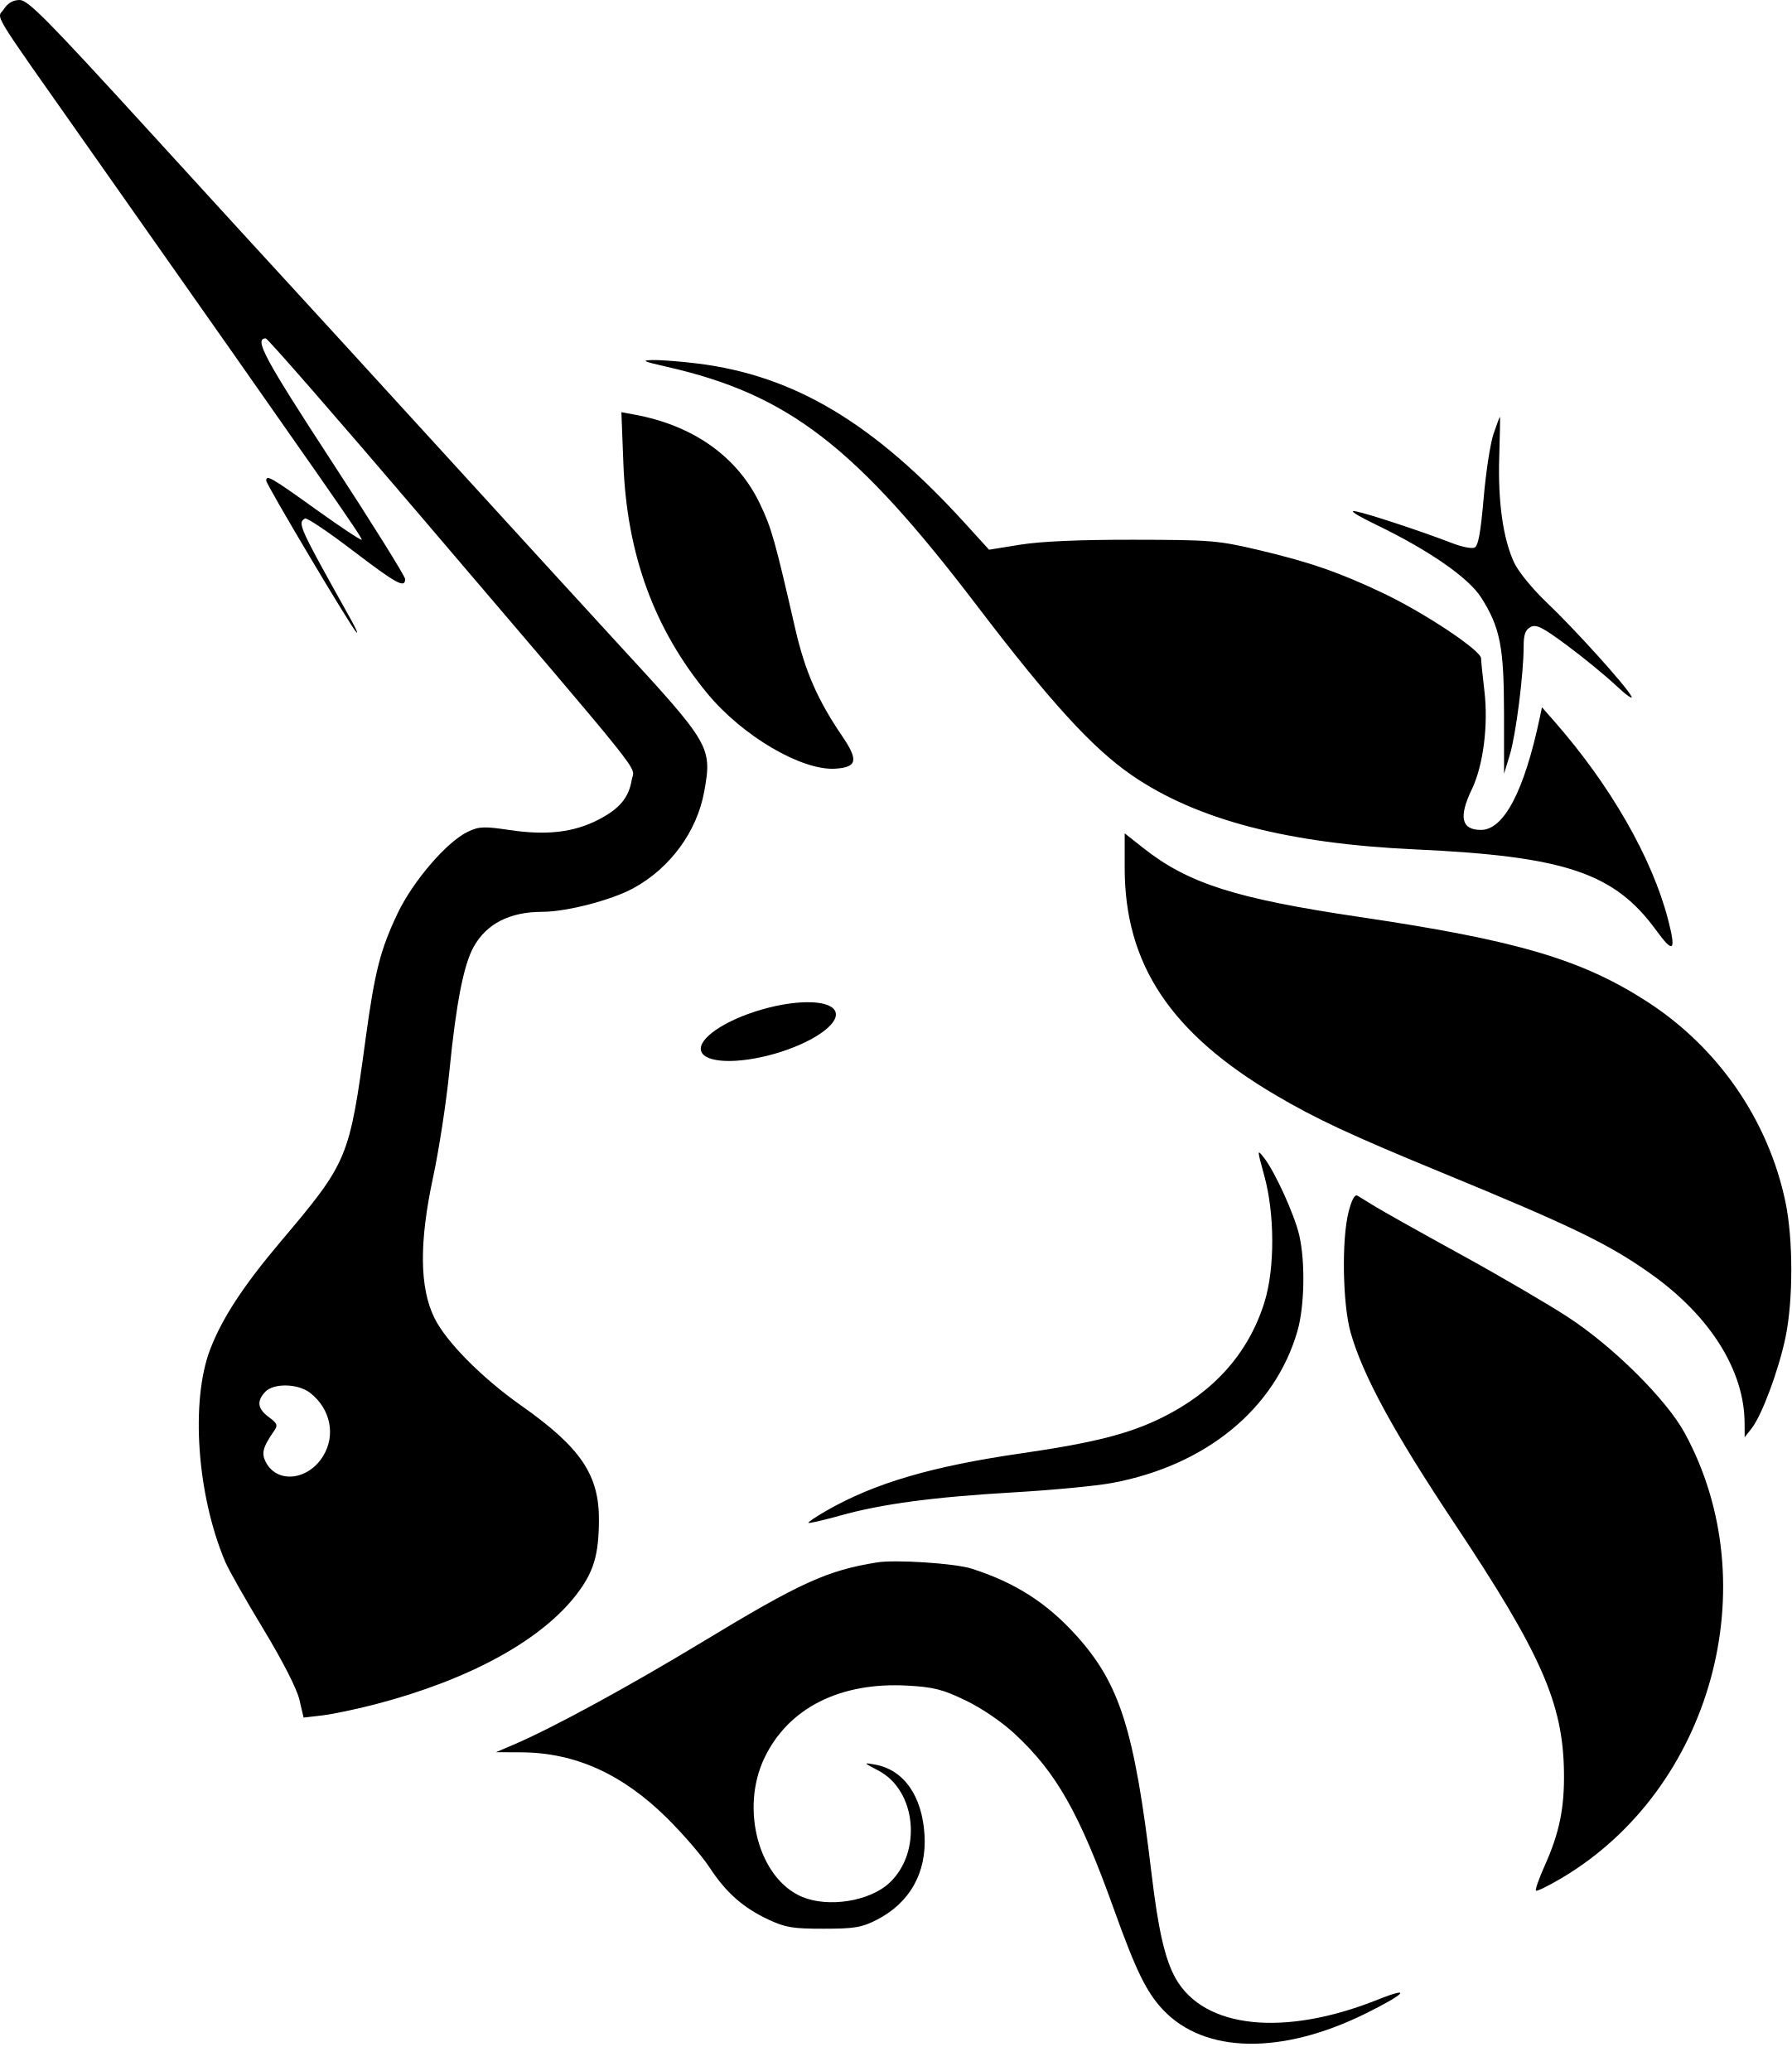
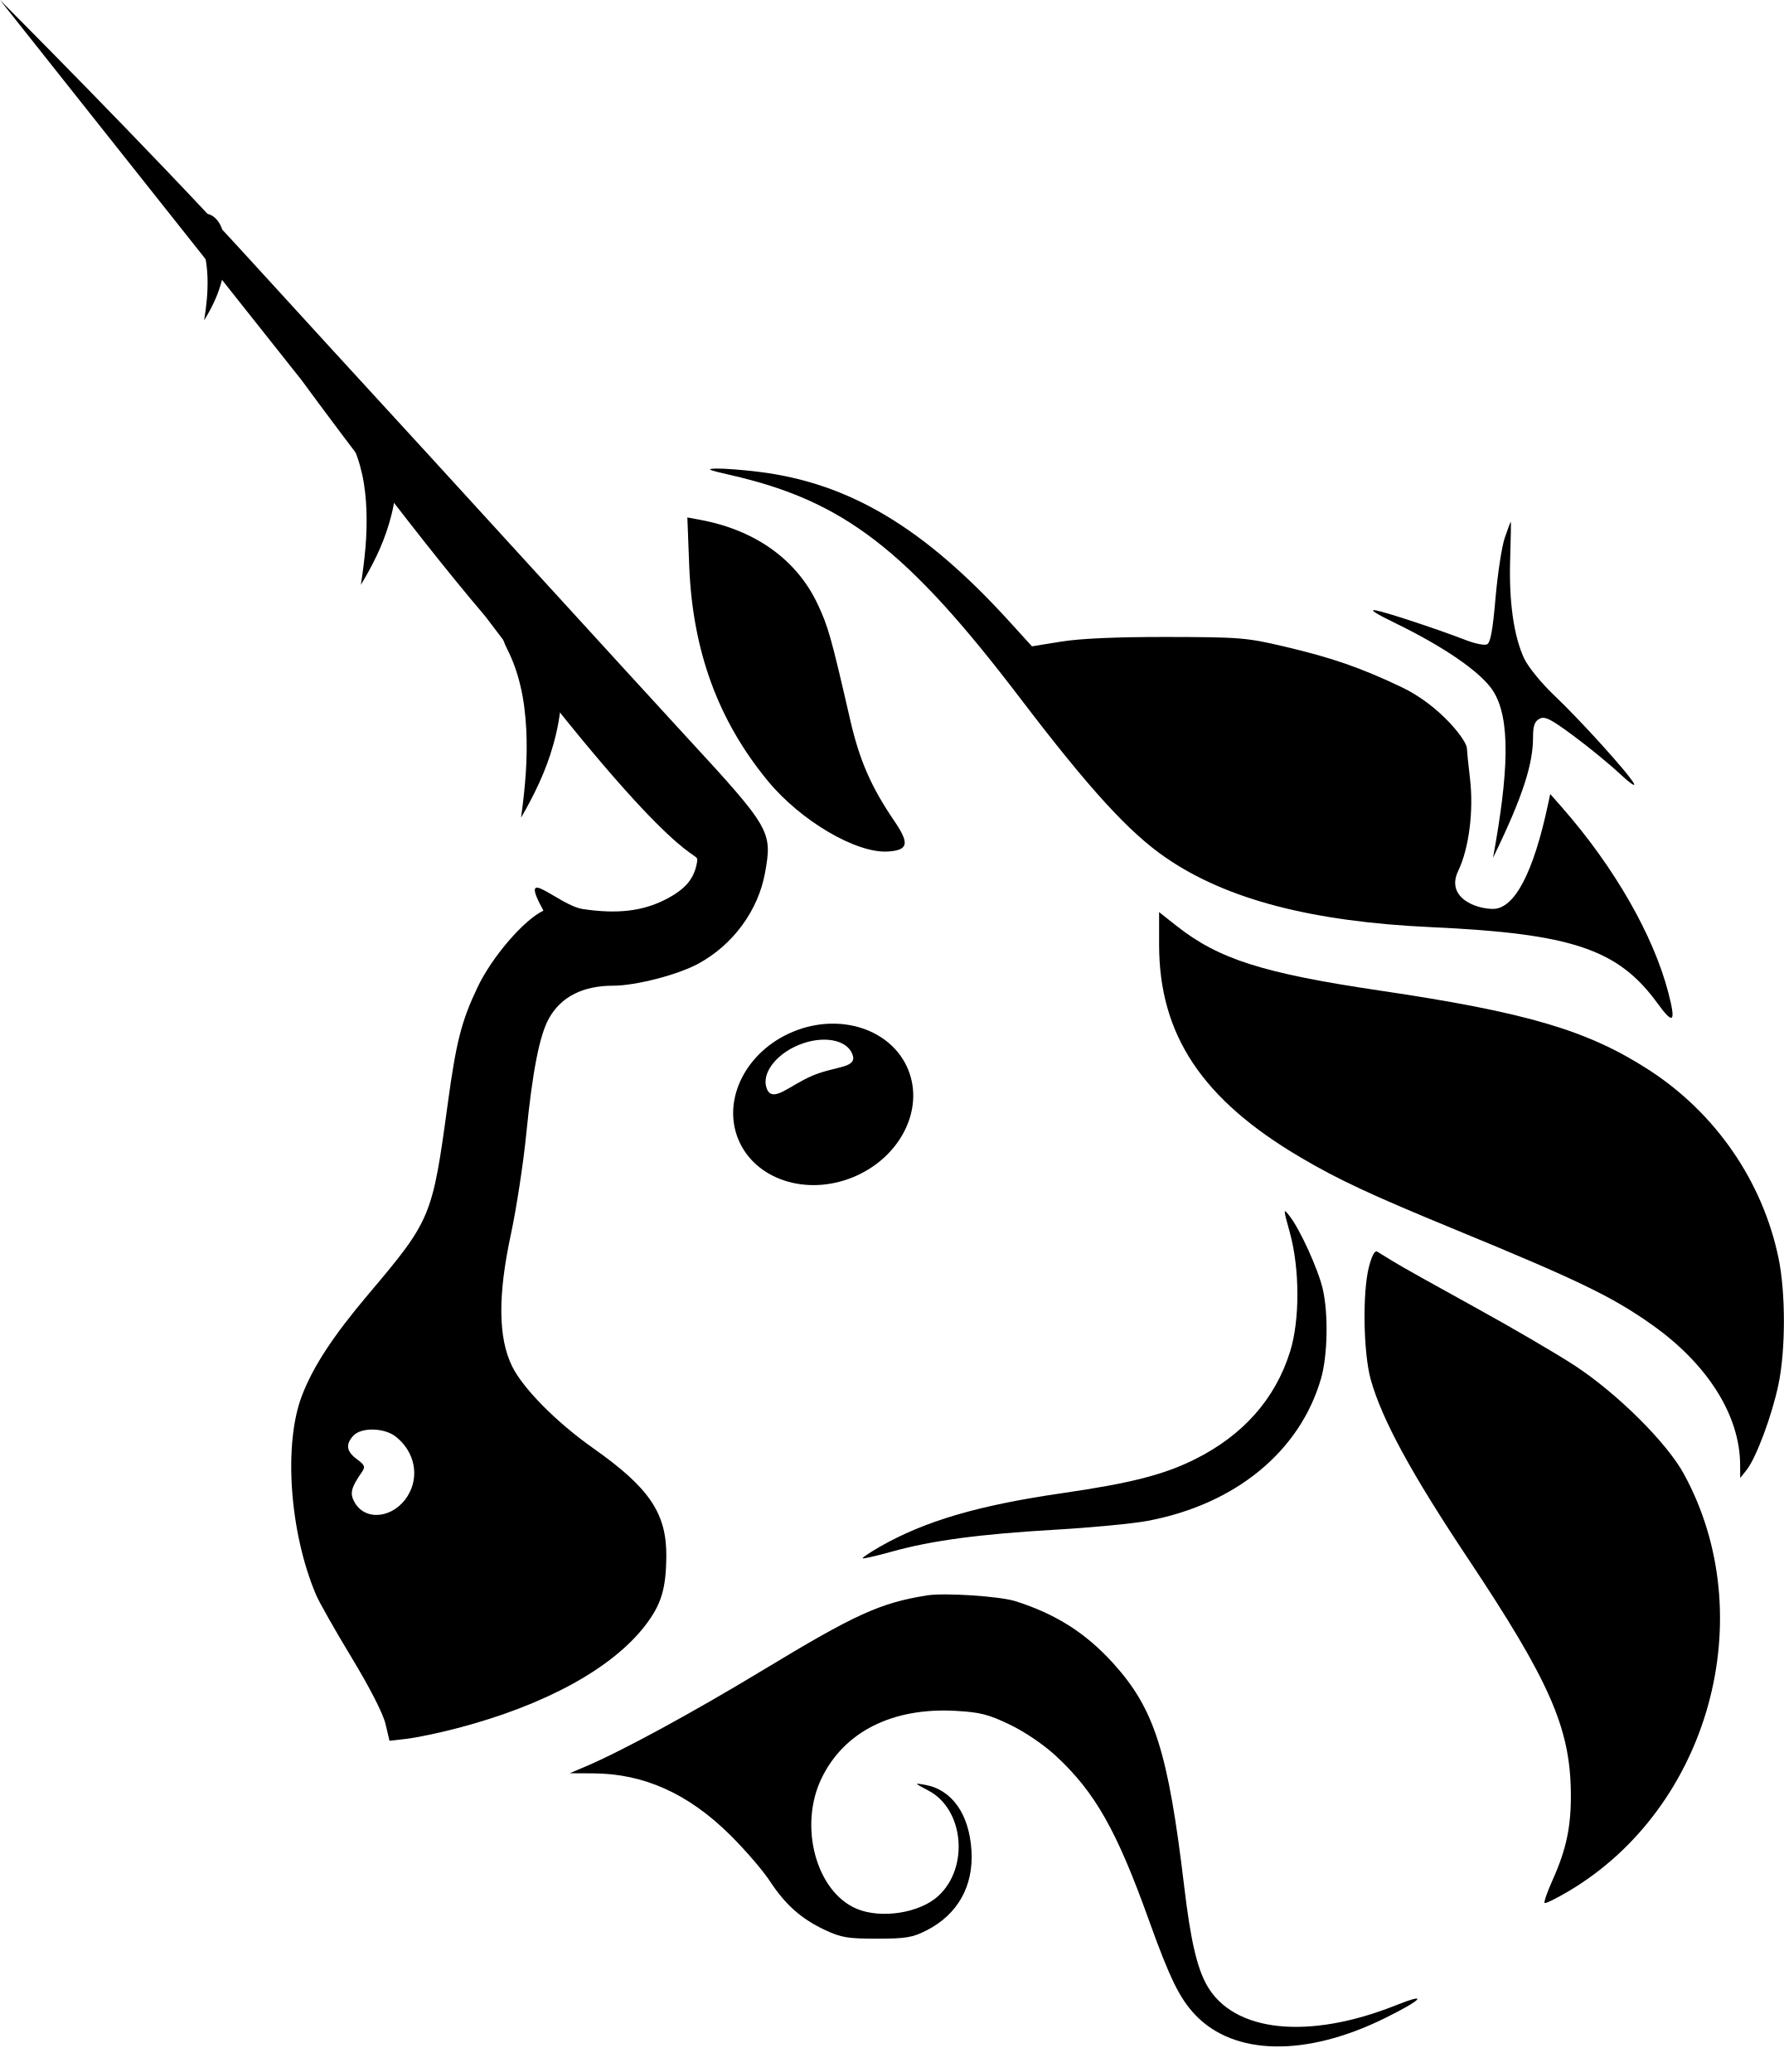
- <svg xmlns="http://www.w3.org/2000/svg" width="64" height="74" viewBox="0 0 64 74" fill="none">
-   <path fill-rule="evenodd" clip-rule="evenodd" d="M0.144 0.318C-0.108 0.704 -0.455 0.135 3.21 5.345C11.772 17.518 12.97 19.238 12.922 19.285C12.894 19.314 12.157 18.825 11.286 18.2C9.699 17.061 9.511 16.951 9.511 17.174C9.511 17.311 12.536 22.399 12.732 22.591C12.803 22.661 12.717 22.46 12.542 22.145C10.666 18.787 10.624 18.695 10.896 18.527C10.959 18.488 11.723 19 12.594 19.665C14.178 20.872 14.474 21.033 14.474 20.689C14.474 20.589 13.294 18.698 11.852 16.488C9.445 12.799 9.066 12.091 9.495 12.091C9.561 12.091 12.04 14.934 15.003 18.409C23.359 28.206 22.658 27.331 22.572 27.859C22.468 28.504 22.132 28.904 21.366 29.296C20.494 29.742 19.526 29.855 18.219 29.66C17.288 29.522 17.119 29.528 16.715 29.72C15.966 30.075 14.755 31.483 14.206 32.636C13.59 33.93 13.39 34.714 13.065 37.1C12.48 41.403 12.433 41.516 10.036 44.354C8.698 45.937 7.943 47.09 7.514 48.202C6.799 50.055 7.036 53.422 8.049 55.809C8.167 56.089 8.777 57.166 9.405 58.202C10.1 59.351 10.603 60.337 10.696 60.729L10.847 61.372L11.524 61.293C11.896 61.249 12.755 61.068 13.433 60.891C16.788 60.012 19.357 58.603 20.614 56.951C21.209 56.168 21.389 55.572 21.399 54.344C21.413 52.7 20.755 51.726 18.61 50.215C17.213 49.23 15.936 47.94 15.521 47.092C14.988 46.006 14.973 44.393 15.474 42.063C15.685 41.083 15.948 39.365 16.059 38.245C16.297 35.847 16.566 34.477 16.922 33.834C17.381 33.007 18.213 32.581 19.373 32.581C20.235 32.581 21.84 32.166 22.622 31.741C23.945 31.021 24.903 29.713 25.162 28.275C25.447 26.694 25.383 26.584 22.112 23.036C21.434 22.301 18.685 19.294 16.002 16.354C13.319 13.414 10.804 10.664 10.413 10.241C10.021 9.819 7.756 7.342 5.378 4.737C1.693 0.7 1.002 0 0.703 0C0.47 0 0.283 0.106 0.144 0.318ZM23.829 13.107C28.162 14.093 30.562 15.942 34.9 21.636C37.532 25.091 39.038 26.74 40.447 27.707C42.757 29.292 46.002 30.141 50.556 30.35C55.926 30.597 57.681 31.187 59.18 33.251C59.79 34.09 59.892 33.993 59.596 32.854C59.028 30.658 57.531 28.05 55.535 25.777L55.092 25.273L55.012 25.65C54.456 28.271 53.73 29.654 52.912 29.654C52.211 29.654 52.108 29.197 52.586 28.203C52.995 27.35 53.179 25.911 53.035 24.691C52.972 24.166 52.919 23.64 52.916 23.522C52.908 23.238 50.902 21.902 49.424 21.198C47.869 20.457 46.77 20.076 44.951 19.649C43.518 19.312 43.256 19.29 40.501 19.286C38.565 19.283 37.195 19.343 36.455 19.462L35.337 19.642L34.483 18.703C31.218 15.113 28.377 13.416 24.914 12.988C24.321 12.915 23.605 12.859 23.323 12.865C22.891 12.874 22.97 12.912 23.829 13.107ZM22.272 16.56C22.396 19.805 23.37 22.473 25.273 24.78C26.525 26.298 28.645 27.543 29.845 27.466C30.626 27.415 30.678 27.166 30.088 26.3C29.207 25.005 28.761 23.983 28.408 22.446C27.686 19.295 27.567 18.876 27.155 18.009C26.358 16.333 24.788 15.209 22.697 14.82L22.201 14.728L22.272 16.56ZM53.363 15.495C53.248 15.828 53.089 16.865 53.008 17.8C52.898 19.064 52.813 19.518 52.676 19.57C52.575 19.609 52.228 19.54 51.905 19.415C50.794 18.987 48.9 18.361 48.456 18.274C48.164 18.217 48.418 18.385 49.19 18.76C51.072 19.674 52.47 20.645 52.917 21.348C53.598 22.419 53.734 23.112 53.736 25.5L53.737 27.646L53.945 26.964C54.16 26.256 54.437 24.082 54.437 23.099C54.437 22.674 54.497 22.504 54.682 22.405C54.885 22.296 55.106 22.407 55.986 23.06C56.569 23.492 57.356 24.136 57.733 24.491C58.111 24.846 58.359 25.019 58.283 24.875C58.084 24.495 56.253 22.469 55.24 21.507C54.754 21.045 54.248 20.425 54.099 20.107C53.702 19.256 53.514 17.928 53.565 16.323C53.59 15.535 53.601 14.89 53.59 14.891C53.579 14.891 53.477 15.163 53.363 15.495ZM40.183 31.011C40.183 34.455 41.824 36.922 45.588 39.137C47.022 39.981 48.26 40.559 51.447 41.871C56.19 43.824 57.465 44.441 58.981 45.517C61.093 47.014 62.321 48.965 62.331 50.84L62.334 51.354L62.584 51.036C62.947 50.575 63.545 48.968 63.792 47.791C64.069 46.467 64.069 44.279 63.792 42.954C63.181 40.03 61.393 37.436 58.856 35.795C56.516 34.281 54.194 33.596 48.583 32.766C44.142 32.108 42.452 31.569 40.844 30.298L40.183 29.776V31.011ZM45.168 42C45.547 43.373 45.551 45.325 45.179 46.523C44.615 48.339 43.379 49.734 41.519 50.652C40.342 51.234 39.079 51.555 36.492 51.93C33.291 52.394 31.251 52.993 29.535 53.975C29.153 54.194 28.86 54.391 28.883 54.415C28.907 54.438 29.411 54.322 30.004 54.157C31.511 53.736 33.345 53.491 36.237 53.323C37.602 53.244 39.178 53.093 39.737 52.988C43.089 52.362 45.553 50.341 46.355 47.56C46.609 46.682 46.639 45.092 46.421 44.143C46.249 43.399 45.552 41.866 45.156 41.363C44.91 41.052 44.911 41.065 45.168 42ZM48.182 43.304C47.931 44.282 47.968 46.587 48.252 47.6C48.677 49.118 49.786 51.162 51.948 54.409C55.059 59.08 55.844 60.859 55.878 63.318C55.897 64.613 55.714 65.495 55.183 66.679C54.982 67.127 54.844 67.521 54.877 67.555C54.911 67.588 55.327 67.384 55.803 67.102C61.152 63.923 63.16 56.637 60.186 51.195C59.532 49.999 57.643 48.123 56.028 47.067C55.328 46.609 53.595 45.596 52.176 44.817C50.757 44.037 49.382 43.267 49.121 43.104C48.86 42.942 48.581 42.77 48.5 42.723C48.404 42.666 48.294 42.867 48.182 43.304ZM11.087 49.774C11.809 50.342 12.001 51.28 11.547 52.024C11.023 52.884 9.935 53.02 9.517 52.279C9.326 51.94 9.378 51.725 9.796 51.124C9.934 50.926 9.907 50.858 9.606 50.636C9.206 50.341 9.164 50.075 9.467 49.741C9.765 49.412 10.649 49.43 11.087 49.774ZM31.338 55.827C29.549 56.115 28.595 56.549 25.09 58.672C22.439 60.276 19.747 61.742 18.356 62.337L17.72 62.609L18.616 62.613C20.548 62.622 22.242 63.387 23.839 64.97C24.405 65.531 25.082 66.317 25.343 66.716C25.937 67.623 26.543 68.161 27.45 68.587C28.064 68.874 28.322 68.917 29.428 68.916C30.529 68.915 30.785 68.873 31.319 68.601C32.504 67.998 33.114 66.915 33.031 65.56C32.946 64.167 32.29 63.235 31.263 63.051C30.835 62.974 30.837 62.978 31.396 63.273C32.746 63.986 32.95 66.2 31.766 67.289C31.059 67.939 29.596 68.169 28.661 67.779C27.113 67.132 26.437 64.635 27.314 62.809C28.169 61.026 30.022 60.093 32.434 60.23C33.361 60.283 33.682 60.365 34.498 60.758C35.069 61.032 35.784 61.518 36.243 61.943C37.741 63.33 38.563 64.78 39.791 68.201C40.59 70.43 40.964 71.192 41.564 71.824C43.043 73.379 45.78 73.429 48.774 71.955C50.221 71.242 50.48 70.949 49.217 71.453C45.878 72.787 43.021 72.486 42.006 70.696C41.626 70.025 41.383 68.97 41.142 66.945C40.528 61.792 40.01 60.158 38.438 58.421C37.39 57.264 36.251 56.539 34.71 56.049C34.114 55.86 32 55.721 31.338 55.827Z" fill="black" />
-   <path d="M29.854 36.17C29.98 36.607 29.006 37.27 27.679 37.652C26.352 38.033 25.174 37.988 25.049 37.551C24.923 37.114 25.897 36.451 27.224 36.07C28.551 35.688 29.729 35.733 29.854 36.17Z" fill="black" />
+ <svg xmlns="http://www.w3.org/2000/svg" width="68" height="79" viewBox="0 0 68 79" fill="none">
+   <path fill-rule="evenodd" clip-rule="evenodd" d="M0 0L11.5 14.5C11.5 14.5 15.536 20.025 18.5 23.5C26.193 33.701 26.658 32.331 26.572 32.859C26.467 33.504 26.132 33.904 25.366 34.296C24.493 34.743 23.525 34.855 22.219 34.66C21.288 34.522 19.696 32.859 20.714 34.72C19.966 35.076 18.755 36.483 18.206 37.636C17.59 38.93 17.39 39.714 17.065 42.1C16.48 46.403 16.433 46.516 14.035 49.354C12.698 50.938 11.943 52.09 11.513 53.203C10.799 55.055 11.036 58.422 12.048 60.809C12.167 61.089 12.777 62.166 13.404 63.202C14.1 64.352 14.603 65.337 14.695 65.729L14.847 66.372L15.523 66.293C15.895 66.249 16.755 66.068 17.432 65.891C20.788 65.012 23.357 63.603 24.613 61.951C25.209 61.168 25.388 60.572 25.399 59.344C25.413 57.7 24.755 56.726 22.61 55.215C21.212 54.23 19.936 52.94 19.52 52.092C18.988 51.006 18.973 49.393 19.474 47.063C19.684 46.083 19.948 44.365 20.059 43.245C20.297 40.847 20.565 39.477 20.922 38.834C21.381 38.007 22.213 37.582 23.372 37.582C24.235 37.582 25.84 37.166 26.622 36.741C27.944 36.021 28.903 34.713 29.162 33.275C29.447 31.694 29.383 31.584 26.112 28.036C25.434 27.301 22.685 24.295 20.002 21.355C17.319 18.415 14.804 15.664 14.412 15.242C14.021 14.82 11.755 12.342 9.377 9.737C5.692 5.7 0 0 0 0ZM15.547 57.024C16 56.28 15.808 55.343 15.086 54.775C14.648 54.43 13.765 54.412 13.466 54.742C13.164 55.076 13.206 55.342 13.606 55.636C13.907 55.858 13.933 55.926 13.796 56.124C13.378 56.725 13.325 56.941 13.516 57.279C13.934 58.02 15.023 57.884 15.547 57.024Z" fill="black" />
+   <path fill-rule="evenodd" clip-rule="evenodd" d="M38.899 26.636C34.562 20.942 32.161 19.093 27.828 18.108C26.969 17.912 26.89 17.874 27.323 17.865C27.604 17.86 28.32 17.915 28.913 17.988C32.377 18.416 35.218 20.113 38.482 23.703L39.336 24.643L40.455 24.462C41.195 24.343 42.565 24.283 44.501 24.286C47.255 24.291 47.518 24.312 48.95 24.649C50.769 25.076 51.869 25.457 53.424 26.198C54.902 26.902 55.908 28.238 55.915 28.522C55.919 28.64 55.972 29.166 56.034 29.691C56.179 30.911 55.995 32.35 55.585 33.204C55.108 34.197 56.211 34.654 56.911 34.654C57.73 34.654 58.456 33.271 59.012 30.65L59.092 30.273L59.535 30.777C61.53 33.051 63.027 35.658 63.596 37.854C63.891 38.993 63.789 39.091 63.18 38.252C61.68 36.188 59.926 35.597 54.555 35.35C50.002 35.141 46.757 34.292 44.447 32.707C43.038 31.741 41.531 30.091 38.899 26.636ZM29.273 29.78C27.37 27.473 26.396 24.806 26.271 21.56L26.201 19.729L26.696 19.821C28.787 20.209 30.358 21.333 31.155 23.009C31.567 23.876 31.685 24.296 32.408 27.446C32.761 28.983 33.206 30.006 34.088 31.3C34.678 32.166 34.625 32.416 33.845 32.466C32.645 32.543 30.524 31.298 29.273 29.78ZM57.007 22.8C57.088 21.865 57.248 20.828 57.362 20.495C57.477 20.163 57.579 19.891 57.59 19.891C57.601 19.891 57.589 20.535 57.565 21.323C57.514 22.929 57.701 24.256 58.099 25.107C58.248 25.425 58.753 26.046 59.239 26.507C60.253 27.469 62.084 29.495 62.283 29.875C62.358 30.019 62.111 29.846 61.733 29.491C61.355 29.136 60.569 28.492 59.986 28.06C59.105 27.407 58.885 27.297 58.682 27.405C58.497 27.504 58.437 27.674 58.437 28.099C58.437 29.082 58.099 30.273 56.911 32.707C57.5 29.5 57.597 27.42 56.917 26.348C56.47 25.645 55.072 24.674 53.19 23.76C52.417 23.385 52.164 23.217 52.455 23.274C52.9 23.361 54.794 23.988 55.905 24.416C56.227 24.54 56.574 24.61 56.675 24.571C56.812 24.518 56.898 24.065 57.007 22.8ZM49.588 44.137C45.823 41.922 44.183 39.455 44.183 36.012V34.776L44.843 35.298C46.452 36.569 48.142 37.108 52.583 37.766C58.194 38.597 60.515 39.281 62.856 40.795C65.392 42.436 67.181 45.03 67.792 47.954C68.069 49.279 68.069 51.467 67.791 52.791C67.545 53.968 66.947 55.575 66.584 56.036L66.334 56.354L66.331 55.84C66.32 53.966 65.093 52.015 62.981 50.517C61.464 49.441 60.19 48.824 55.446 46.871C52.26 45.559 51.021 44.981 49.588 44.137ZM49.179 51.523C49.551 50.326 49.546 48.373 49.168 47C48.91 46.065 48.91 46.052 49.156 46.363C49.552 46.866 50.249 48.399 50.421 49.144C50.639 50.092 50.609 51.682 50.355 52.561C49.553 55.341 47.089 57.362 43.737 57.988C43.177 58.093 41.602 58.244 40.237 58.323C37.345 58.491 35.51 58.737 34.004 59.157C33.411 59.322 32.906 59.438 32.883 59.415C32.859 59.392 33.153 59.194 33.535 58.975C35.251 57.993 37.291 57.394 40.492 56.93C43.078 56.555 44.342 56.234 45.519 55.653C47.378 54.734 48.615 53.339 49.179 51.523ZM52.251 52.6C51.968 51.587 51.93 49.282 52.181 48.305C52.294 47.867 52.404 47.666 52.5 47.723C52.58 47.77 52.86 47.942 53.121 48.104C53.382 48.267 54.757 49.037 56.175 49.817C57.594 50.596 59.328 51.609 60.028 52.067C61.642 53.123 63.532 55 64.185 56.195C67.16 61.637 65.152 68.924 59.802 72.102C59.327 72.384 58.91 72.588 58.877 72.555C58.844 72.522 58.981 72.127 59.183 71.679C59.714 70.495 59.896 69.613 59.878 68.318C59.844 65.86 59.059 64.081 55.948 59.409C53.786 56.162 52.676 54.118 52.251 52.6ZM29.089 63.672C32.594 61.55 33.548 61.115 35.337 60.828C36 60.721 38.114 60.86 38.71 61.05C40.25 61.539 41.39 62.264 42.438 63.422C44.009 65.159 44.528 66.792 45.142 71.945C45.383 73.97 45.626 75.025 46.006 75.696C47.02 77.487 49.877 77.787 53.217 76.453C54.48 75.949 54.22 76.243 52.773 76.955C49.779 78.429 47.043 78.379 45.564 76.824C44.964 76.193 44.59 75.43 43.791 73.202C42.563 69.78 41.741 68.33 40.243 66.943C39.784 66.518 39.069 66.033 38.498 65.758C37.681 65.365 37.361 65.283 36.434 65.231C34.021 65.094 32.169 66.026 31.313 67.809C30.436 69.635 31.113 72.132 32.66 72.779C33.596 73.169 35.059 72.939 35.766 72.289C36.95 71.201 36.745 68.986 35.395 68.273C34.837 67.978 34.835 67.974 35.263 68.051C36.289 68.235 36.946 69.167 37.031 70.56C37.114 71.915 36.504 72.998 35.319 73.601C34.785 73.873 34.529 73.916 33.428 73.917C32.322 73.918 32.063 73.874 31.45 73.587C30.543 73.161 29.936 72.623 29.343 71.717C29.081 71.317 28.404 70.531 27.839 69.97C26.242 68.387 24.548 67.623 22.615 67.614L21.719 67.609L22.356 67.337C23.747 66.742 26.439 65.277 29.089 63.672Z" fill="black" />
+   <path fill-rule="evenodd" clip-rule="evenodd" d="M34.615 40.774C35.246 42.306 34.309 44.145 32.522 44.881C30.735 45.617 28.774 44.973 28.143 43.441C27.512 41.909 28.449 40.07 30.236 39.334C32.023 38.597 33.984 39.242 34.615 40.774ZM31 41C31.898 40.63 32.713 40.732 32.485 40.177C32.256 39.623 31.343 39.472 30.445 39.842C29.547 40.212 29.005 40.962 29.233 41.517C29.462 42.072 30.102 41.37 31 41Z" fill="black" />
+   <path d="M21.23 24.368C21.395 25.161 21.44 25.909 21.401 26.574C21.364 27.243 21.247 27.832 21.096 28.374C20.945 28.915 20.756 29.407 20.545 29.867C20.334 30.327 20.104 30.76 19.862 31.175C19.939 30.62 20.002 30.061 20.041 29.499C20.08 28.936 20.088 28.366 20.06 27.802C20.03 27.238 19.964 26.678 19.839 26.155C19.716 25.631 19.541 25.15 19.327 24.734C18.954 24.009 19.026 23.184 19.489 22.889C19.951 22.598 20.628 22.947 21.004 23.674C21.096 23.852 21.16 24.039 21.199 24.222L21.23 24.368Z" fill="black" />
+   <path d="M14.997 16.618C15.124 17.284 15.151 17.911 15.11 18.468C15.069 19.028 14.963 19.519 14.828 19.971C14.694 20.422 14.529 20.831 14.346 21.213C14.162 21.596 13.964 21.956 13.755 22.299C13.827 21.836 13.888 21.369 13.929 20.898C13.97 20.428 13.984 19.95 13.969 19.477C13.951 19.004 13.904 18.535 13.807 18.095C13.711 17.654 13.572 17.248 13.398 16.897C13.096 16.285 13.168 15.595 13.56 15.354C13.951 15.117 14.513 15.419 14.817 16.033C14.892 16.184 14.943 16.341 14.973 16.495L14.997 16.618Z" fill="black" />
+   <path d="M8.509 8.931C8.581 9.317 8.596 9.68 8.571 10.002C8.547 10.325 8.485 10.61 8.406 10.871C8.328 11.132 8.232 11.368 8.125 11.589C8.019 11.81 7.903 12.018 7.782 12.216C7.825 11.948 7.86 11.678 7.885 11.406C7.909 11.134 7.918 10.858 7.91 10.584C7.9 10.31 7.874 10.039 7.818 9.784C7.763 9.529 7.683 9.294 7.583 9.091C7.41 8.736 7.452 8.337 7.679 8.198C7.906 8.062 8.231 8.237 8.406 8.593C8.449 8.68 8.478 8.771 8.495 8.86L8.509 8.931Z" fill="black" />
</svg>
